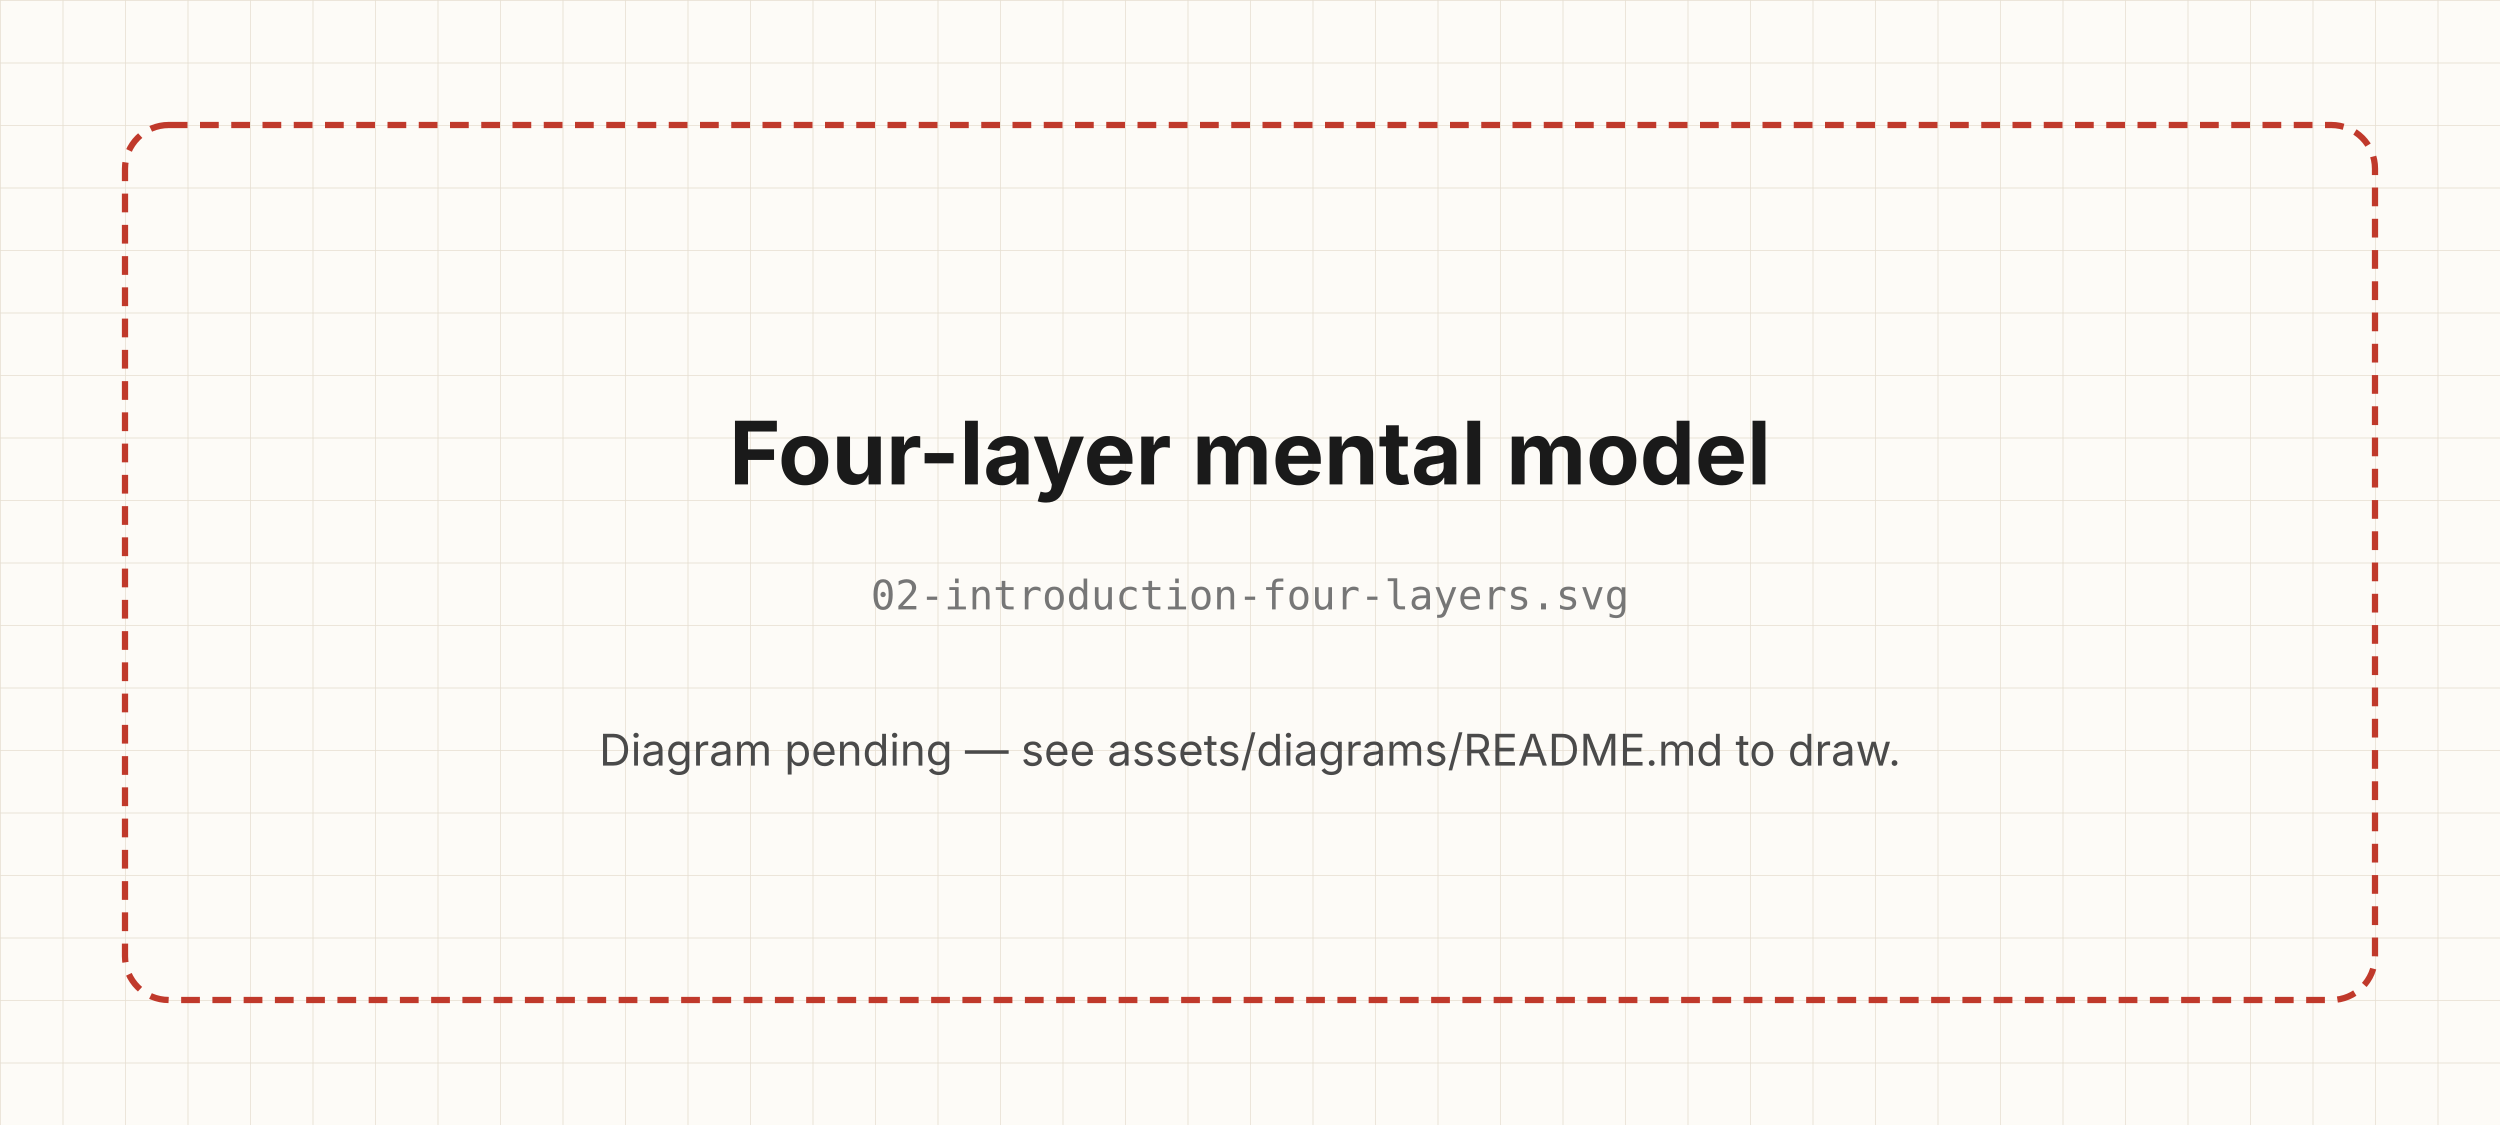
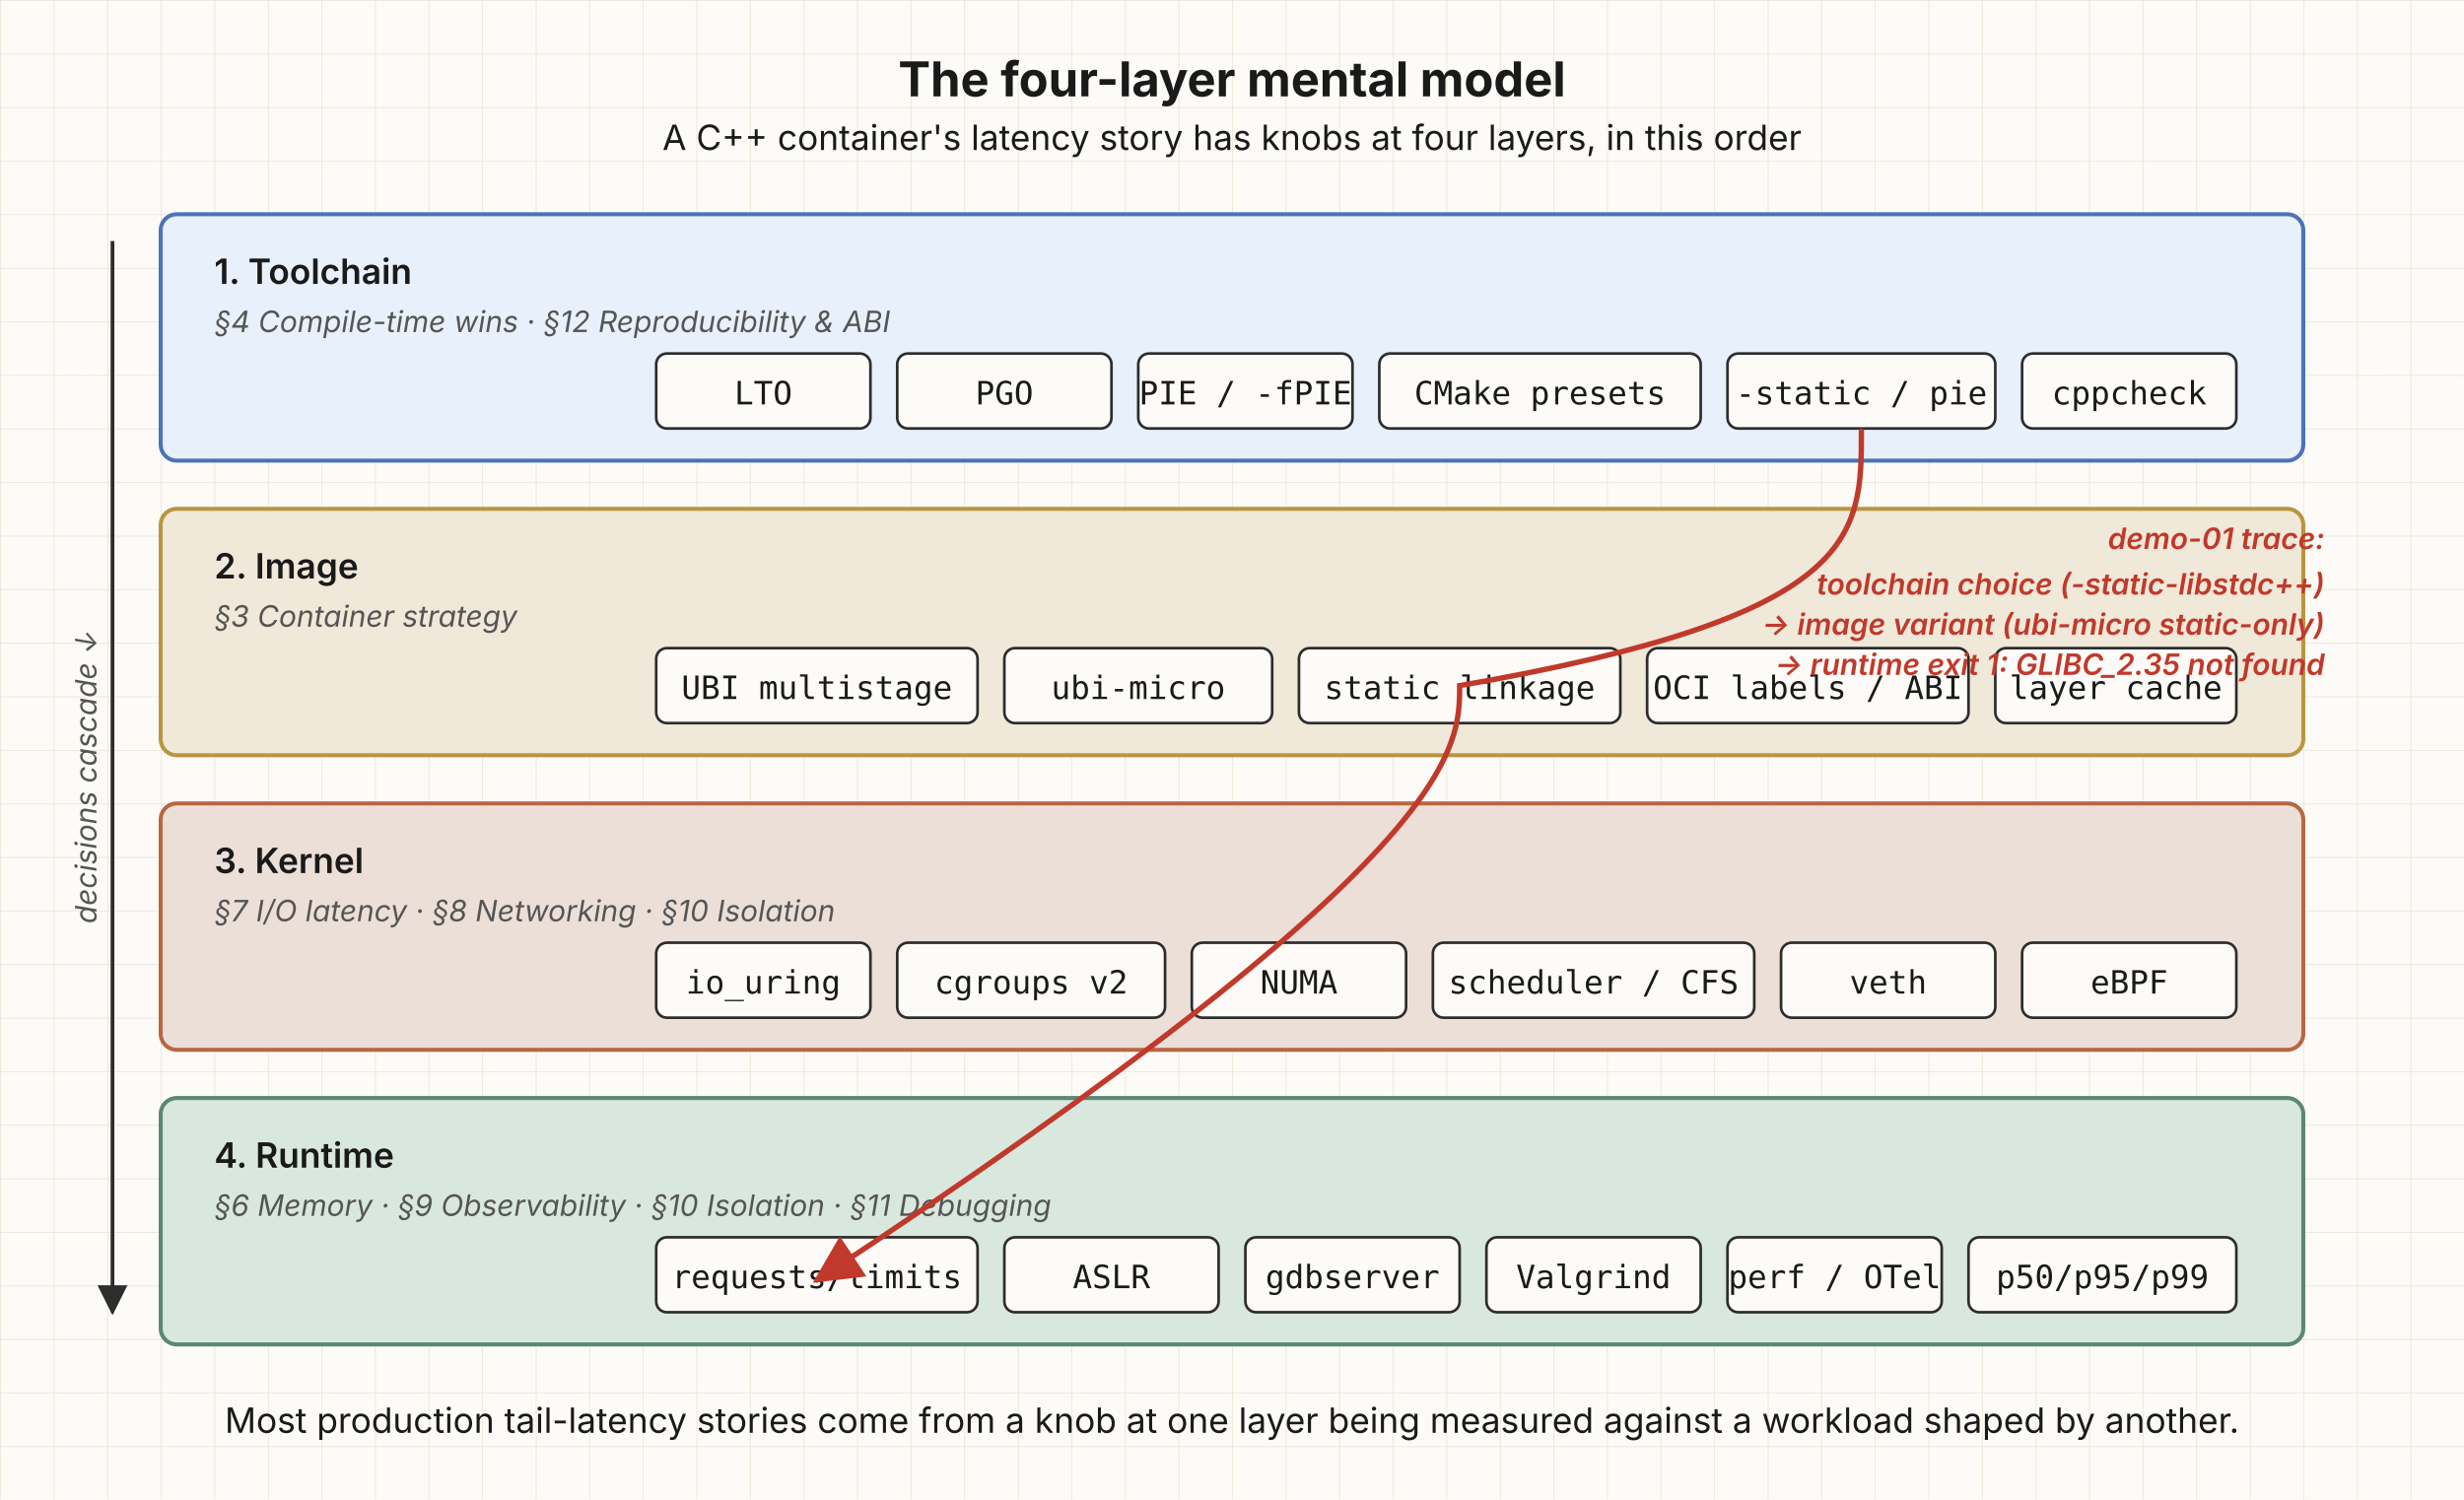
- <svg xmlns="http://www.w3.org/2000/svg" viewBox="0 0 800 360" role="img" aria-label="Four-layer mental model placeholder">
+ <svg xmlns="http://www.w3.org/2000/svg" viewBox="0 0 920 560" role="img" aria-label="The four-layer mental model: toolchain, image, kernel, runtime, with examples in each layer and an arrow tracing demo-01's glibc-mismatch story across layers">
  <defs>
+     <style>
+       .bg       { fill: #fdfbf7; }
+       .grid     { stroke: #e8e1d3; stroke-width: 0.5; fill: none; }
+       .band     { stroke: #2d2d2d; stroke-width: 1.5; rx: 6; ry: 6; }
+       .b-tool   { fill: #e8f0fb; stroke: #4a73b8; }
+       .b-img    { fill: #f0e8d8; stroke: #b89540; }
+       .b-kern   { fill: #ecdfd8; stroke: #b86742; }
+       .b-run    { fill: #d8e8df; stroke: #5a8870; }
+       .chip     { fill: #fdfbf7; stroke: #2d2d2d; stroke-width: 1; rx: 4; ry: 4; }
+       .ttl      { font: 700 18px -apple-system, system-ui, "Segoe UI", sans-serif; fill: #1a1a1a; }
+       .lbl      { font: 600 13px -apple-system, system-ui, "Segoe UI", sans-serif; fill: #1a1a1a; }
+       .chip-t   { font: 12px ui-monospace, "SF Mono", Menlo, Consolas, monospace; fill: #1a1a1a; }
+       .sec      { font: italic 11px -apple-system, system-ui, "Segoe UI", sans-serif; fill: #555; }
+       .cap      { font: 13px -apple-system, system-ui, "Segoe UI", sans-serif; fill: #1a1a1a; }
+       .trace    { stroke: #c0392b; stroke-width: 2; fill: none; stroke-linecap: round; }
+       .trace-l  { font: italic 600 11px -apple-system, system-ui, "Segoe UI", sans-serif; fill: #c0392b; }
+       .arrow    { stroke: #2d2d2d; stroke-width: 1.4; fill: none; }
+     </style>
    <pattern id="grid" width="20" height="20" patternUnits="userSpaceOnUse">
-       <path d="M 20 0 L 0 0 0 20" fill="none" stroke="#e6dfd2" stroke-width="0.5" />
+       <path d="M 20 0 L 0 0 0 20" class="grid" />
    </pattern>
+     <marker id="arrowhead" viewBox="0 0 10 10" refX="9" refY="5" markerUnits="strokeWidth" markerWidth="8" markerHeight="8" orient="auto">
+       <path d="M 0 0 L 10 5 L 0 10 z" fill="#2d2d2d" />
+     </marker>
+     <marker id="trace-head" viewBox="0 0 10 10" refX="9" refY="5" markerUnits="strokeWidth" markerWidth="9" markerHeight="9" orient="auto">
+       <path d="M 0 0 L 10 5 L 0 10 z" fill="#c0392b" />
+     </marker>
  </defs>
-   <rect width="800" height="360" fill="#fdfbf7" />
-   <rect width="800" height="360" fill="url(#grid)" />
-   <rect x="40" y="40" width="720" height="280" rx="14" ry="14" fill="none" stroke="#c0392b" stroke-width="2" stroke-dasharray="6 4" />
-   <text x="400" y="155" text-anchor="middle" font-family="-apple-system, system-ui, sans-serif" font-size="28" font-weight="700" fill="#1a1a1a">Four-layer mental model</text>
-   <text x="400" y="195" text-anchor="middle" font-family="ui-monospace, SFMono-Regular, monospace" font-size="13" fill="#767676">02-introduction-four-layers.svg</text>
-   <text x="400" y="245" text-anchor="middle" font-family="-apple-system, system-ui, sans-serif" font-size="14" fill="#4a4a4a">Diagram pending — see assets/diagrams/README.md to draw.</text>
+   <rect class="bg" width="920" height="560" />
+   <rect width="920" height="560" fill="url(#grid)" />
+   <text x="460" y="36" text-anchor="middle" class="ttl">The four-layer mental model</text>
+   <text x="460" y="56" text-anchor="middle" class="cap">A C++ container's latency story has knobs at four layers, in this order</text>
+   <rect class="band b-tool" x="60" y="80" width="800" height="92" />
+   <text x="80" y="106" class="lbl">1. Toolchain</text>
+   <text x="80" y="124" class="sec">§4 Compile-time wins · §12 Reproducibility &amp; ABI</text>
+   <rect class="chip" x="245" y="132" width="80" height="28" />
+   <text x="285" y="151" text-anchor="middle" class="chip-t">LTO</text>
+   <rect class="chip" x="335" y="132" width="80" height="28" />
+   <text x="375" y="151" text-anchor="middle" class="chip-t">PGO</text>
+   <rect class="chip" x="425" y="132" width="80" height="28" />
+   <text x="465" y="151" text-anchor="middle" class="chip-t">PIE / -fPIE</text>
+   <rect class="chip" x="515" y="132" width="120" height="28" />
+   <text x="575" y="151" text-anchor="middle" class="chip-t">CMake presets</text>
+   <rect class="chip" x="645" y="132" width="100" height="28" />
+   <text x="695" y="151" text-anchor="middle" class="chip-t">-static / pie</text>
+   <rect class="chip" x="755" y="132" width="80" height="28" />
+   <text x="795" y="151" text-anchor="middle" class="chip-t">cppcheck</text>
+   <rect class="band b-img" x="60" y="190" width="800" height="92" />
+   <text x="80" y="216" class="lbl">2. Image</text>
+   <text x="80" y="234" class="sec">§3 Container strategy</text>
+   <rect class="chip" x="245" y="242" width="120" height="28" />
+   <text x="305" y="261" text-anchor="middle" class="chip-t">UBI multistage</text>
+   <rect class="chip" x="375" y="242" width="100" height="28" />
+   <text x="425" y="261" text-anchor="middle" class="chip-t">ubi-micro</text>
+   <rect class="chip" x="485" y="242" width="120" height="28" />
+   <text x="545" y="261" text-anchor="middle" class="chip-t">static linkage</text>
+   <rect class="chip" x="615" y="242" width="120" height="28" />
+   <text x="675" y="261" text-anchor="middle" class="chip-t">OCI labels / ABI</text>
+   <rect class="chip" x="745" y="242" width="90" height="28" />
+   <text x="790" y="261" text-anchor="middle" class="chip-t">layer cache</text>
+   <rect class="band b-kern" x="60" y="300" width="800" height="92" />
+   <text x="80" y="326" class="lbl">3. Kernel</text>
+   <text x="80" y="344" class="sec">§7 I/O latency · §8 Networking · §10 Isolation</text>
+   <rect class="chip" x="245" y="352" width="80" height="28" />
+   <text x="285" y="371" text-anchor="middle" class="chip-t">io_uring</text>
+   <rect class="chip" x="335" y="352" width="100" height="28" />
+   <text x="385" y="371" text-anchor="middle" class="chip-t">cgroups v2</text>
+   <rect class="chip" x="445" y="352" width="80" height="28" />
+   <text x="485" y="371" text-anchor="middle" class="chip-t">NUMA</text>
+   <rect class="chip" x="535" y="352" width="120" height="28" />
+   <text x="595" y="371" text-anchor="middle" class="chip-t">scheduler / CFS</text>
+   <rect class="chip" x="665" y="352" width="80" height="28" />
+   <text x="705" y="371" text-anchor="middle" class="chip-t">veth</text>
+   <rect class="chip" x="755" y="352" width="80" height="28" />
+   <text x="795" y="371" text-anchor="middle" class="chip-t">eBPF</text>
+   <rect class="band b-run" x="60" y="410" width="800" height="92" />
+   <text x="80" y="436" class="lbl">4. Runtime</text>
+   <text x="80" y="454" class="sec">§6 Memory · §9 Observability · §10 Isolation · §11 Debugging</text>
+   <rect class="chip" x="245" y="462" width="120" height="28" />
+   <text x="305" y="481" text-anchor="middle" class="chip-t">requests/limits</text>
+   <rect class="chip" x="375" y="462" width="80" height="28" />
+   <text x="415" y="481" text-anchor="middle" class="chip-t">ASLR</text>
+   <rect class="chip" x="465" y="462" width="80" height="28" />
+   <text x="505" y="481" text-anchor="middle" class="chip-t">gdbserver</text>
+   <rect class="chip" x="555" y="462" width="80" height="28" />
+   <text x="595" y="481" text-anchor="middle" class="chip-t">Valgrind</text>
+   <rect class="chip" x="645" y="462" width="80" height="28" />
+   <text x="685" y="481" text-anchor="middle" class="chip-t">perf / OTel</text>
+   <rect class="chip" x="735" y="462" width="100" height="28" />
+   <text x="785" y="481" text-anchor="middle" class="chip-t">p50/p95/p99</text>
+   <line x1="42" y1="90" x2="42" y2="490" class="arrow" marker-end="url(#arrowhead)" />
+   <text x="36" y="290" text-anchor="middle" class="sec" transform="rotate(-90 36 290)">decisions cascade ↓</text>
+   <path d="M 695 161 C 695 200, 695 230, 545 256            C 545 280, 545 320, 305 478" class="trace" marker-end="url(#trace-head)" />
+   <text x="868" y="205" class="trace-l" text-anchor="end">demo-01 trace:</text>
+   <text x="868" y="222" class="trace-l" text-anchor="end">toolchain choice (-static-libstdc++)</text>
+   <text x="868" y="237" class="trace-l" text-anchor="end">→ image variant (ubi-micro static-only)</text>
+   <text x="868" y="252" class="trace-l" text-anchor="end">→ runtime exit 1: GLIBC_2.35 not found</text>
+   <text x="460" y="535" text-anchor="middle" class="cap">
+     Most production tail-latency stories come from a knob at one layer being measured against a workload shaped by another.
+   </text>
</svg>
